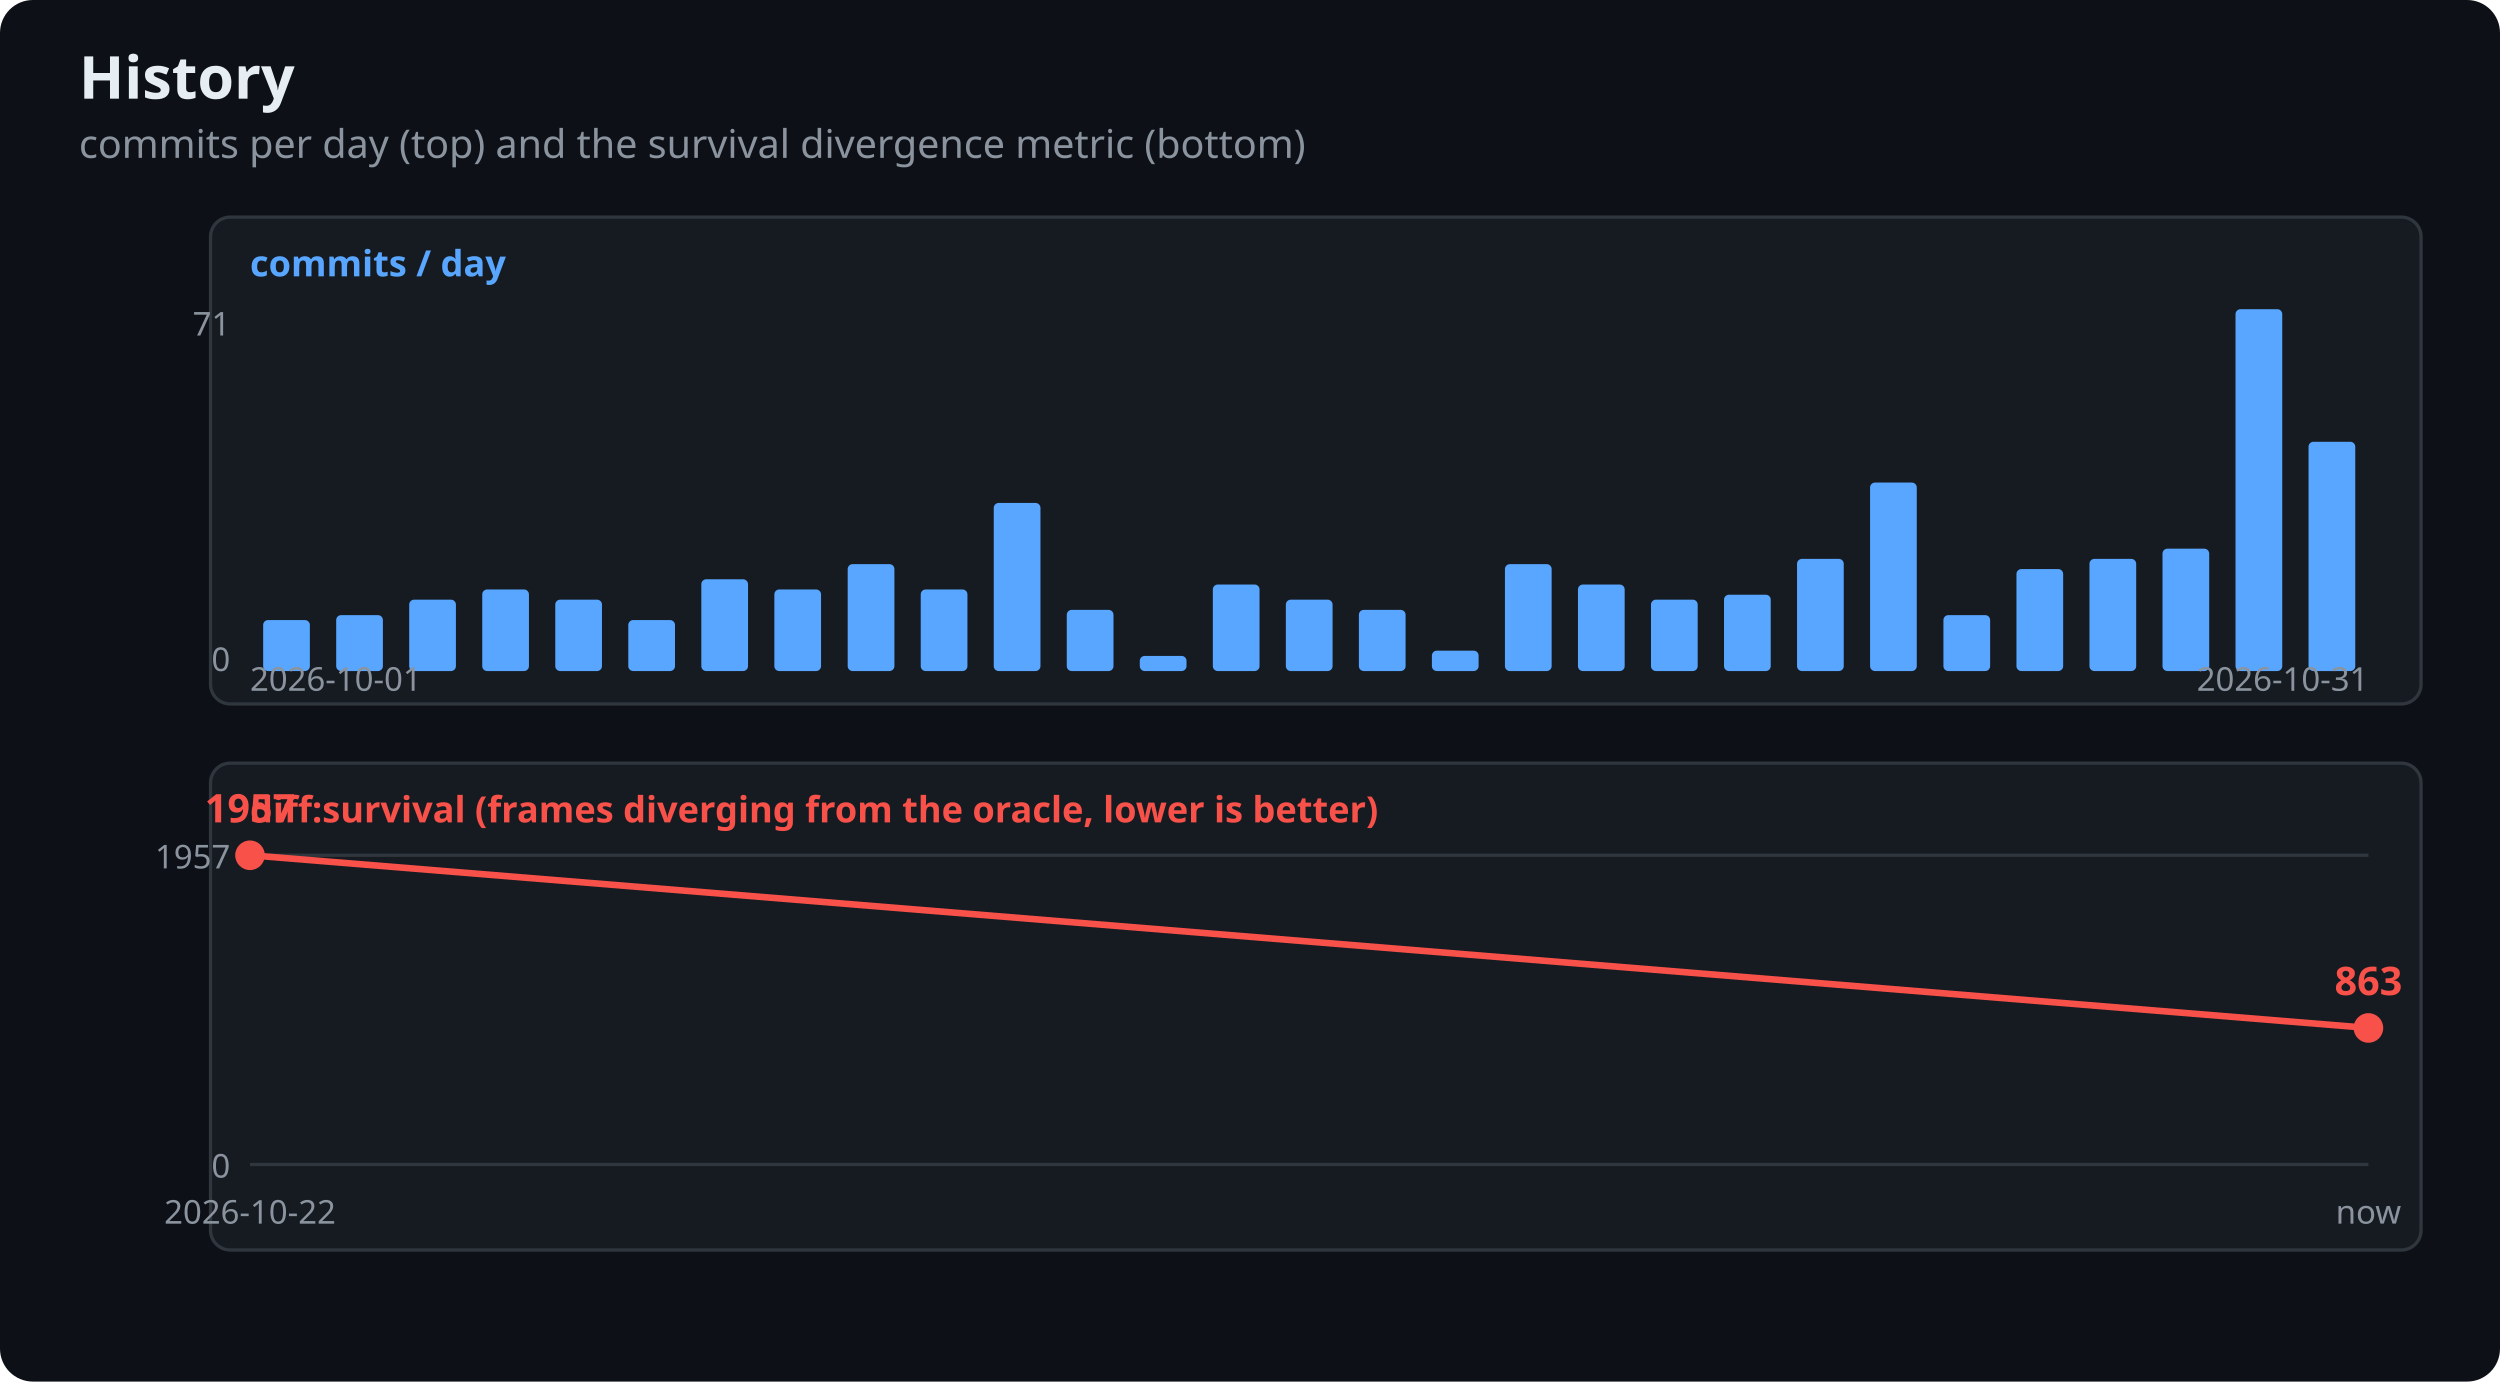
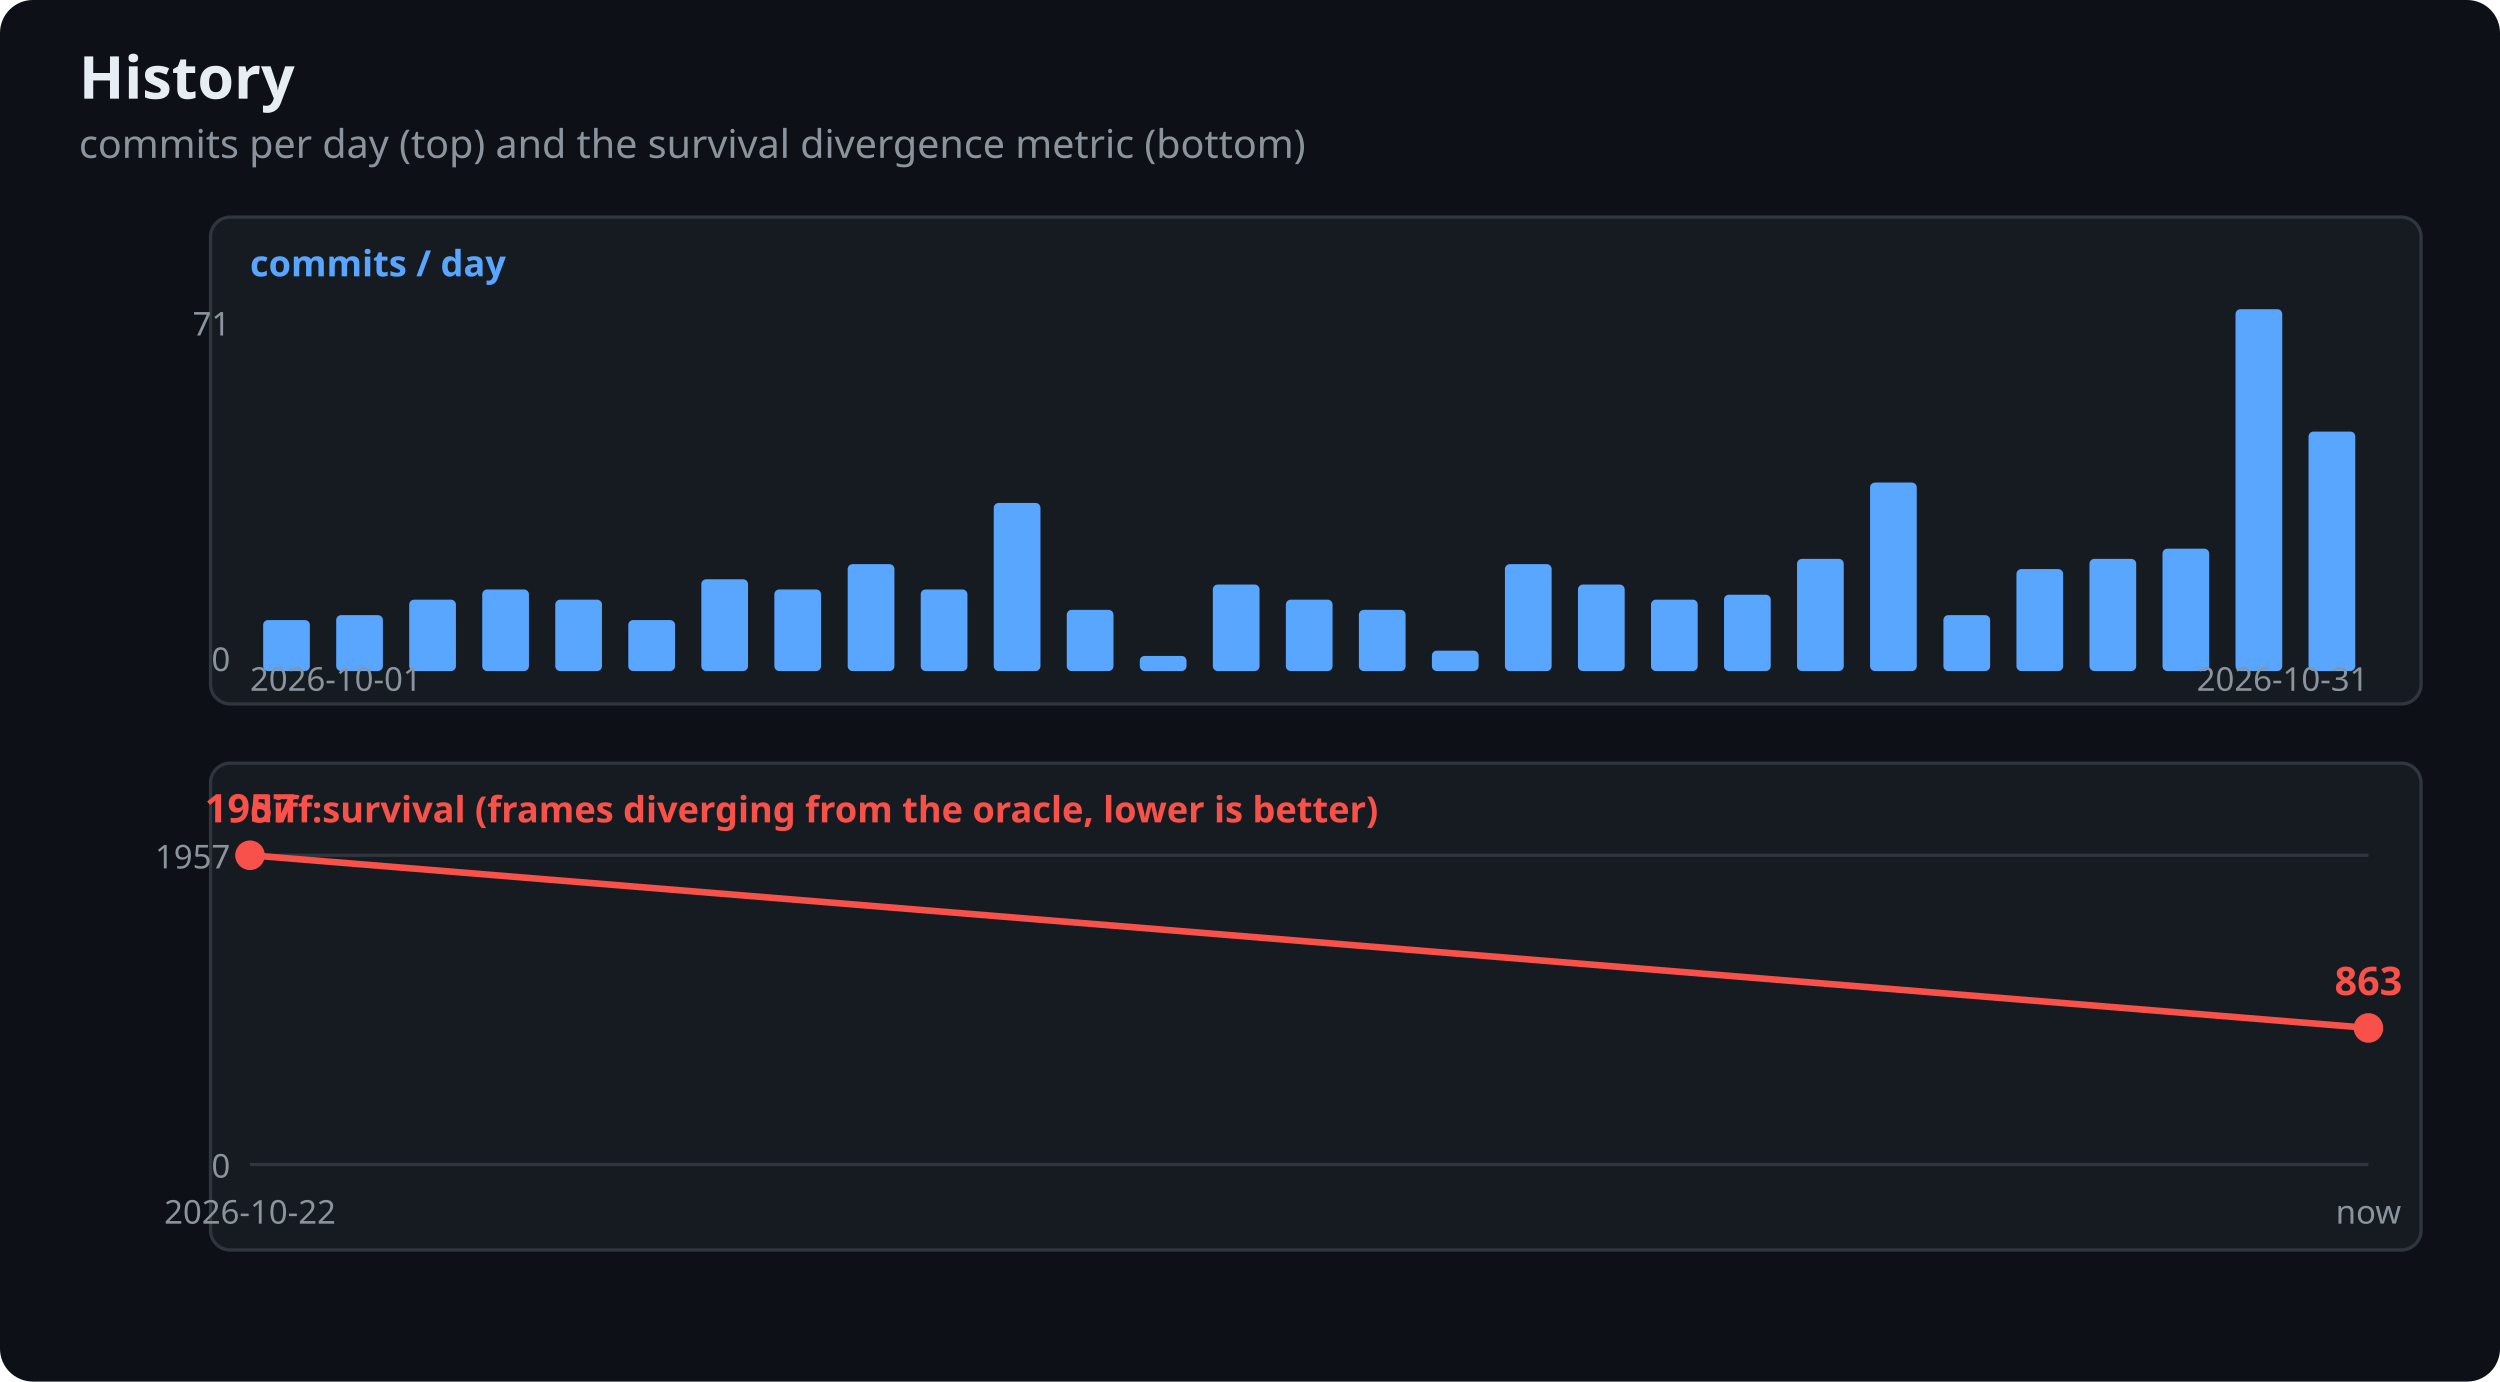
<svg xmlns="http://www.w3.org/2000/svg" width="760" height="420" viewBox="0 0 760 420" font-family="Segoe UI,Ubuntu,sans-serif">
  <rect width="760" height="420" rx="10" fill="#0d1117" />
  <text x="24" y="30" fill="#e6edf3" font-size="18" font-weight="600">History</text>
  <text x="24" y="48" fill="#8b949e" font-size="12">commits per day (top) and the survival divergence metric (bottom)</text>
  <rect x="64" y="66" width="672" height="148" fill="#161b22" stroke="#30363d" rx="6" />
  <text x="76" y="84" fill="#58a6ff" font-size="11" font-weight="600">commits / day</text>
  <rect x="80.0" y="188.5" width="14.2" height="15.5" fill="#58a6ff" rx="1.5" />
  <rect x="102.2" y="187.0" width="14.2" height="17.0" fill="#58a6ff" rx="1.5" />
  <rect x="124.4" y="182.3" width="14.2" height="21.7" fill="#58a6ff" rx="1.5" />
  <rect x="146.6" y="179.2" width="14.2" height="24.8" fill="#58a6ff" rx="1.5" />
  <rect x="168.8" y="182.3" width="14.2" height="21.7" fill="#58a6ff" rx="1.5" />
  <rect x="191.0" y="188.5" width="14.2" height="15.5" fill="#58a6ff" rx="1.5" />
  <rect x="213.2" y="176.1" width="14.2" height="27.9" fill="#58a6ff" rx="1.5" />
  <rect x="235.4" y="179.2" width="14.2" height="24.8" fill="#58a6ff" rx="1.5" />
  <rect x="257.7" y="171.5" width="14.2" height="32.5" fill="#58a6ff" rx="1.5" />
  <rect x="279.9" y="179.2" width="14.2" height="24.8" fill="#58a6ff" rx="1.5" />
  <rect x="302.1" y="152.9" width="14.2" height="51.1" fill="#58a6ff" rx="1.5" />
  <rect x="324.3" y="185.4" width="14.2" height="18.6" fill="#58a6ff" rx="1.5" />
  <rect x="346.5" y="199.4" width="14.2" height="4.6" fill="#58a6ff" rx="1.5" />
  <rect x="368.7" y="177.7" width="14.2" height="26.3" fill="#58a6ff" rx="1.5" />
  <rect x="390.9" y="182.3" width="14.2" height="21.7" fill="#58a6ff" rx="1.5" />
  <rect x="413.1" y="185.4" width="14.2" height="18.6" fill="#58a6ff" rx="1.5" />
  <rect x="435.3" y="197.8" width="14.2" height="6.2" fill="#58a6ff" rx="1.5" />
  <rect x="457.5" y="171.5" width="14.2" height="32.5" fill="#58a6ff" rx="1.5" />
  <rect x="479.7" y="177.7" width="14.2" height="26.3" fill="#58a6ff" rx="1.5" />
  <rect x="501.9" y="182.3" width="14.2" height="21.7" fill="#58a6ff" rx="1.5" />
  <rect x="524.1" y="180.8" width="14.2" height="23.2" fill="#58a6ff" rx="1.5" />
  <rect x="546.3" y="169.9" width="14.2" height="34.1" fill="#58a6ff" rx="1.5" />
  <rect x="568.5" y="146.7" width="14.2" height="57.3" fill="#58a6ff" rx="1.5" />
  <rect x="590.8" y="187.0" width="14.2" height="17.0" fill="#58a6ff" rx="1.5" />
  <rect x="613.0" y="173.0" width="14.2" height="31.0" fill="#58a6ff" rx="1.5" />
  <rect x="635.2" y="169.9" width="14.2" height="34.1" fill="#58a6ff" rx="1.5" />
  <rect x="657.4" y="166.8" width="14.2" height="37.2" fill="#58a6ff" rx="1.5" />
  <rect x="679.6" y="94.0" width="14.2" height="110.0" fill="#58a6ff" rx="1.5" />
-   <rect x="701.8" y="134.3" width="14.2" height="69.7" fill="#58a6ff" rx="1.5" />
+   <rect x="701.8" y="131.2" width="14.2" height="72.8" fill="#58a6ff" rx="1.5" />
  <text x="70" y="102" fill="#8b949e" font-size="10" text-anchor="end">71</text>
  <text x="70" y="204" fill="#8b949e" font-size="10" text-anchor="end">0</text>
  <text x="76" y="210" fill="#8b949e" font-size="10">2026-10-01</text>
  <text x="720" y="210" fill="#8b949e" font-size="10" text-anchor="end">2026-10-31</text>
  <rect x="64" y="232" width="672" height="148" fill="#161b22" stroke="#30363d" rx="6" />
  <text x="76" y="250" fill="#f85149" font-size="11" font-weight="600">diff:survival (frames diverging from the oracle, lower is better)</text>
  <line x1="76" y1="354.0" x2="720" y2="354.0" stroke="#30363d" stroke-width="1" />
  <text x="70" y="358.0" fill="#8b949e" font-size="10" text-anchor="end">0</text>
  <line x1="76" y1="260.0" x2="720" y2="260.0" stroke="#30363d" stroke-width="1" />
  <text x="70" y="264.0" fill="#8b949e" font-size="10" text-anchor="end">1957</text>
  <circle cx="76.0" cy="260.0" r="4.5" fill="#f85149" />
  <text x="76.0" y="250.0" fill="#f85149" font-size="12" font-weight="600" text-anchor="middle">1957</text>
  <text x="76.0" y="372" fill="#8b949e" font-size="10" text-anchor="middle">2026-10-22</text>
  <circle cx="720.0" cy="312.5" r="4.5" fill="#f85149" />
  <text x="720.0" y="302.5" fill="#f85149" font-size="12" font-weight="600" text-anchor="middle">863</text>
  <text x="720.0" y="372" fill="#8b949e" font-size="10" text-anchor="middle">now</text>
  <polyline points="76.0,260.0 720.0,312.5" fill="none" stroke="#f85149" stroke-width="2" />
</svg>
